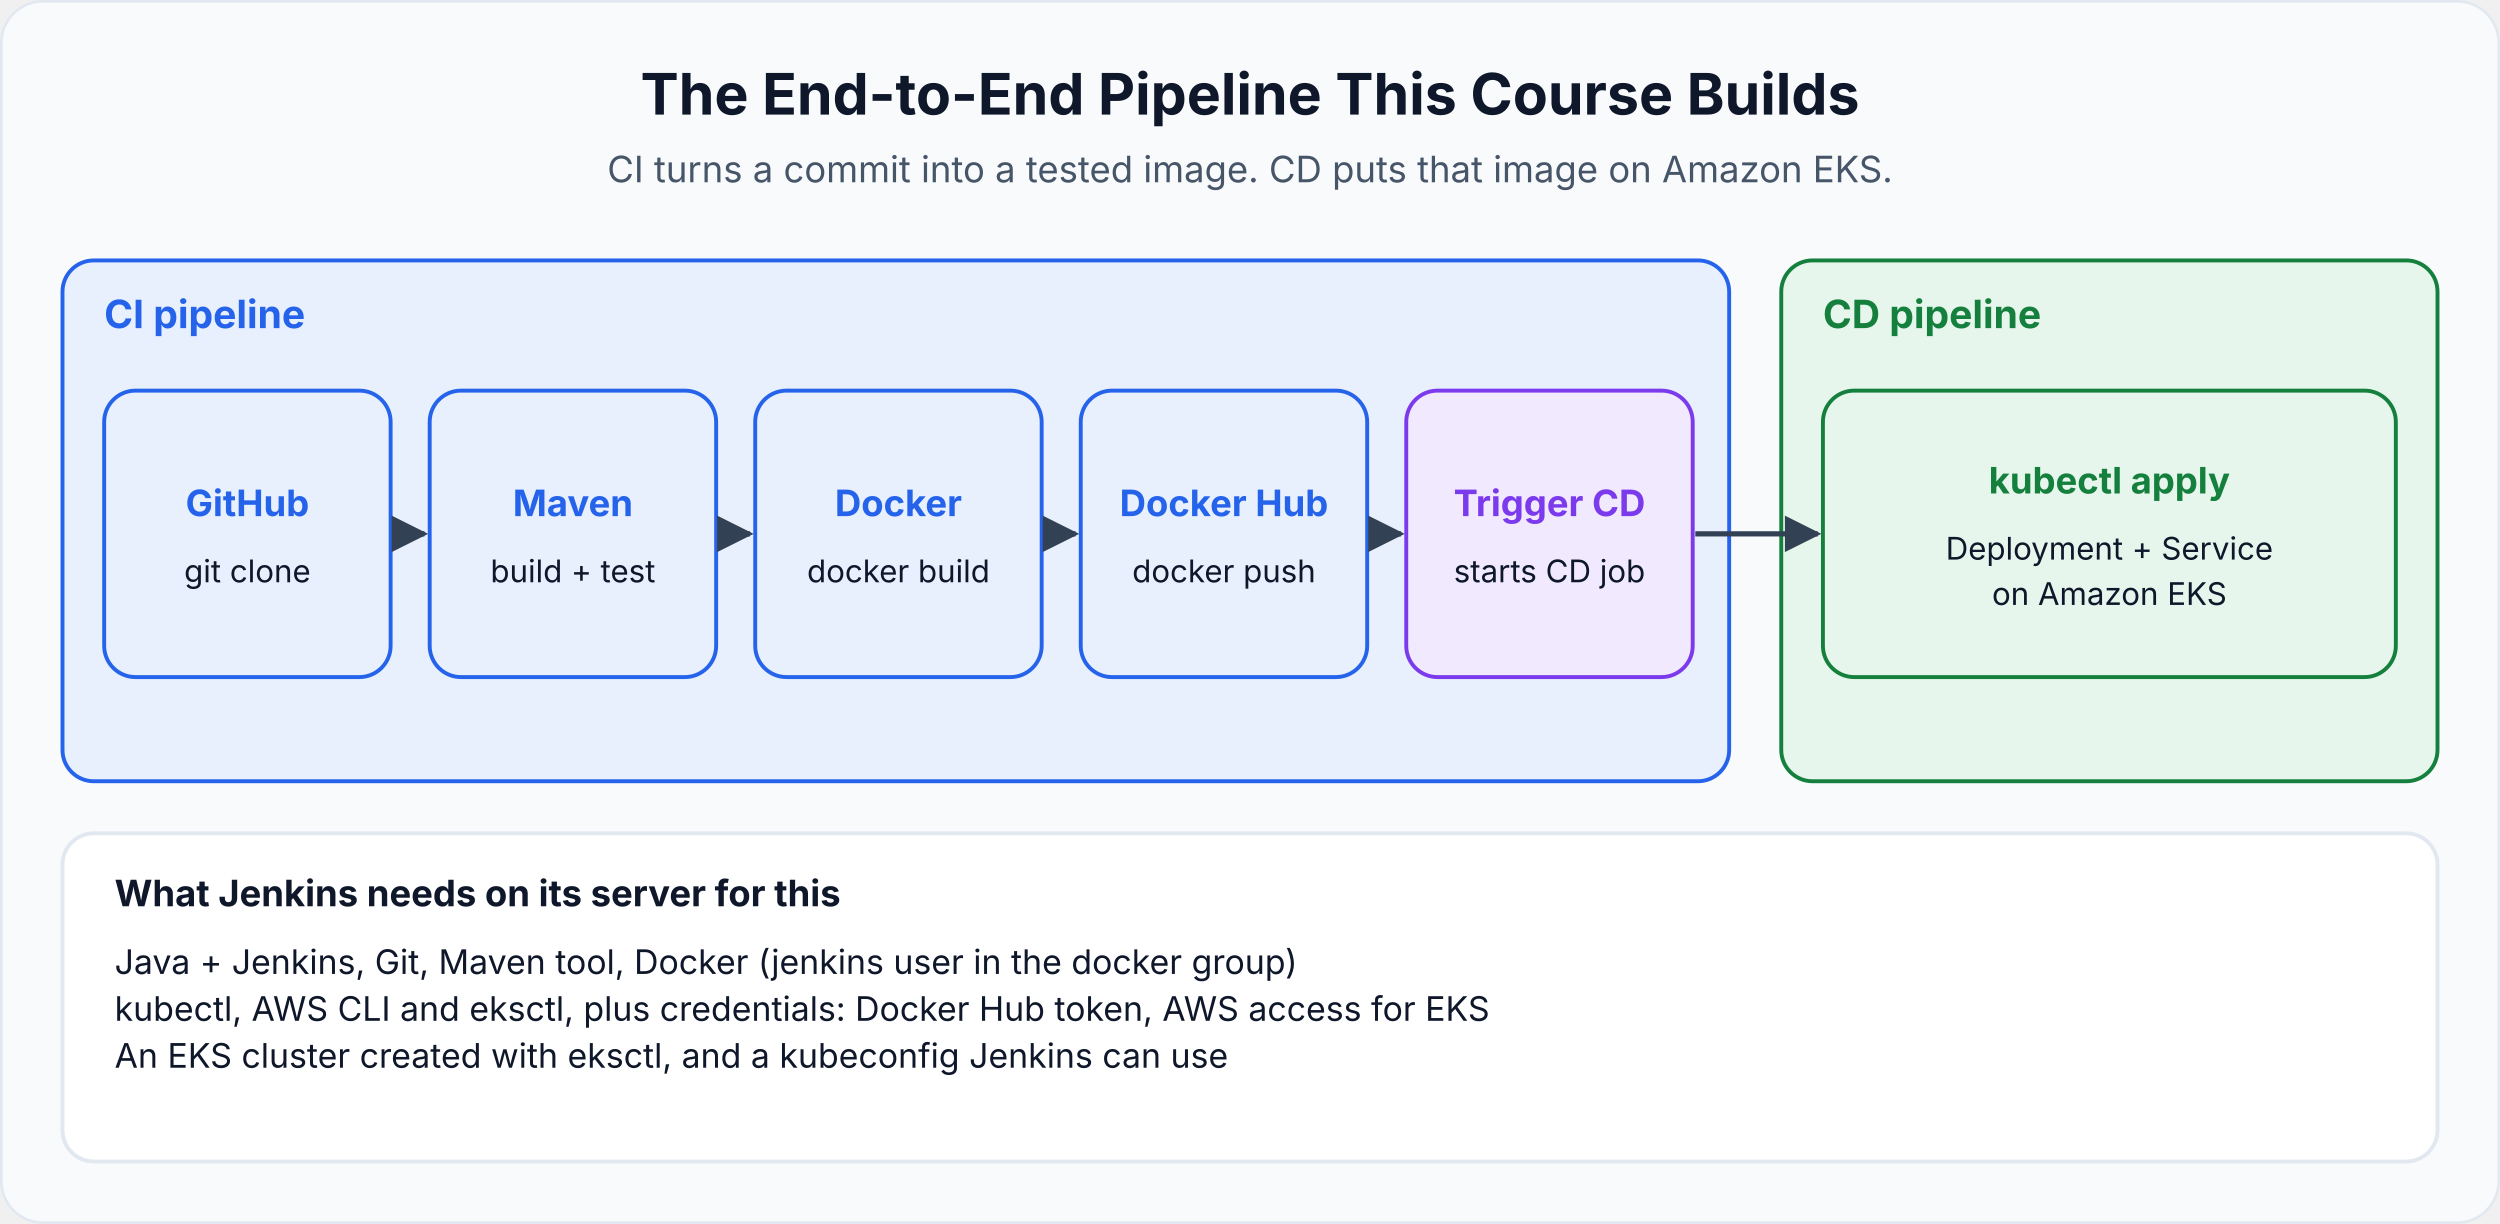
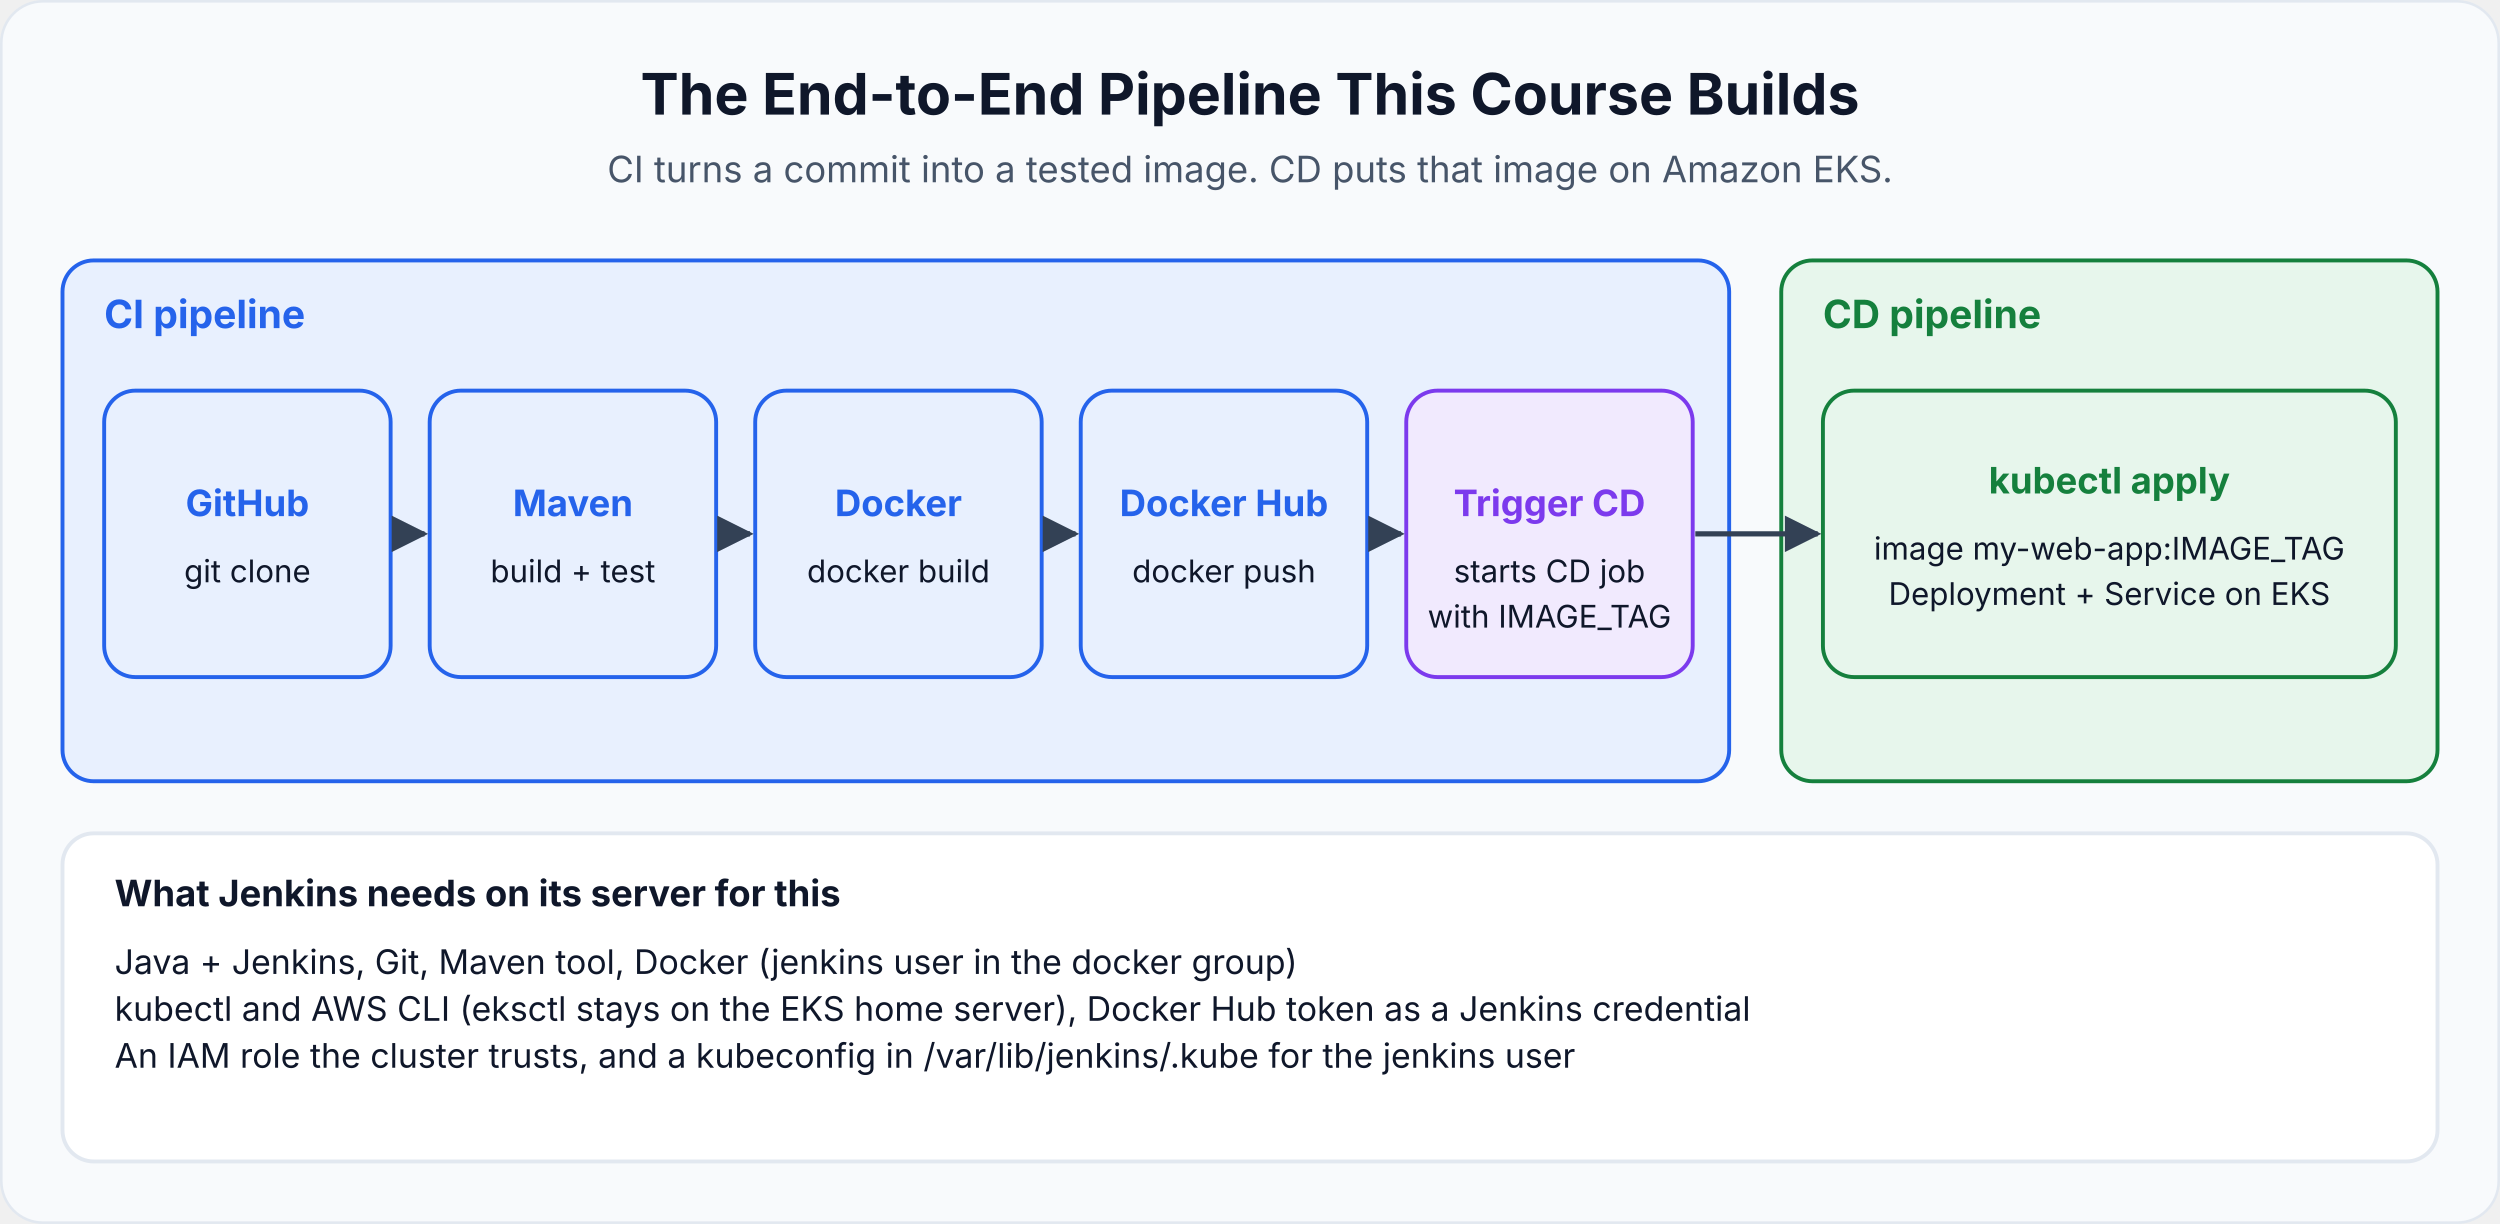
<svg xmlns="http://www.w3.org/2000/svg" width="960" height="470" viewBox="0 0 960 470" role="img">
  <rect x="0.5" y="0.5" width="959" height="469" rx="16" fill="#F8FAFC" stroke="#E2E8F0" />
  <text x="480.0" y="44" font-family="Inter, 'Segoe UI', system-ui, -apple-system, sans-serif" font-size="22" font-weight="700" fill="#0F172A" text-anchor="middle">The End-to-End Pipeline This Course Builds</text>
  <text x="480.0" y="70" font-family="Inter, 'Segoe UI', system-ui, -apple-system, sans-serif" font-size="14" font-weight="400" fill="#475569" text-anchor="middle">CI turns a commit into a tested image. CD puts that image on Amazon EKS.</text>
  <rect x="24" y="100" width="640" height="200" rx="12" fill="#E8F0FE" stroke="#2563EB" stroke-width="1.5" />
  <text x="40" y="126" font-family="Inter, 'Segoe UI', system-ui, -apple-system, sans-serif" font-size="15" font-weight="700" fill="#2563EB" text-anchor="start">CI pipeline</text>
  <rect x="684" y="100" width="252" height="200" rx="12" fill="#E7F6EC" stroke="#15803D" stroke-width="1.5" />
  <text x="700" y="126" font-family="Inter, 'Segoe UI', system-ui, -apple-system, sans-serif" font-size="15" font-weight="700" fill="#15803D" text-anchor="start">CD pipeline</text>
  <rect x="40" y="150" width="110" height="110" rx="12" fill="#E8F0FE" stroke="#2563EB" stroke-width="1.5" />
  <text x="95.0" y="198.2" font-family="Inter, 'Segoe UI', system-ui, -apple-system, sans-serif" font-size="14" font-weight="700" fill="#2563EB" text-anchor="middle">GitHub</text>
  <text x="95.0" y="223.6" font-family="Inter, 'Segoe UI', system-ui, -apple-system, sans-serif" font-size="12" font-weight="400" fill="#0F172A" text-anchor="middle">git clone</text>
  <rect x="165" y="150" width="110" height="110" rx="12" fill="#E8F0FE" stroke="#2563EB" stroke-width="1.5" />
  <text x="220.0" y="198.2" font-family="Inter, 'Segoe UI', system-ui, -apple-system, sans-serif" font-size="14" font-weight="700" fill="#2563EB" text-anchor="middle">Maven</text>
  <text x="220.0" y="223.6" font-family="Inter, 'Segoe UI', system-ui, -apple-system, sans-serif" font-size="12" font-weight="400" fill="#0F172A" text-anchor="middle">build + test</text>
  <rect x="290" y="150" width="110" height="110" rx="12" fill="#E8F0FE" stroke="#2563EB" stroke-width="1.5" />
  <text x="345.0" y="198.2" font-family="Inter, 'Segoe UI', system-ui, -apple-system, sans-serif" font-size="14" font-weight="700" fill="#2563EB" text-anchor="middle">Docker</text>
  <text x="345.0" y="223.6" font-family="Inter, 'Segoe UI', system-ui, -apple-system, sans-serif" font-size="12" font-weight="400" fill="#0F172A" text-anchor="middle">docker build</text>
  <rect x="415" y="150" width="110" height="110" rx="12" fill="#E8F0FE" stroke="#2563EB" stroke-width="1.5" />
  <text x="470.0" y="198.2" font-family="Inter, 'Segoe UI', system-ui, -apple-system, sans-serif" font-size="14" font-weight="700" fill="#2563EB" text-anchor="middle">Docker Hub</text>
  <text x="470.0" y="223.6" font-family="Inter, 'Segoe UI', system-ui, -apple-system, sans-serif" font-size="12" font-weight="400" fill="#0F172A" text-anchor="middle">docker push</text>
  <rect x="540" y="150" width="110" height="110" rx="12" fill="#F1EAFE" stroke="#7C3AED" stroke-width="1.5" />
  <text x="595.0" y="198.2" font-family="Inter, 'Segoe UI', system-ui, -apple-system, sans-serif" font-size="14" font-weight="700" fill="#7C3AED" text-anchor="middle">Trigger CD</text>
  <text x="595.0" y="223.6" font-family="Inter, 'Segoe UI', system-ui, -apple-system, sans-serif" font-size="12" font-weight="400" fill="#0F172A" text-anchor="middle">starts CD job</text>
+   <text x="595.0" y="241" font-family="Inter, 'Segoe UI', system-ui, -apple-system, sans-serif" font-size="12" font-weight="400" fill="#0F172A" text-anchor="middle">with IMAGE_TAG</text>
  <defs>
    <marker id="m14129715" viewBox="0 0 10 10" refX="9" refY="5" markerWidth="7" markerHeight="7" orient="auto-start-reverse">
      <path d="M0,0 L10,5 L0,10 z" fill="#334155" />
    </marker>
  </defs>
  <line x1="151" y1="205" x2="163" y2="205" stroke="#334155" stroke-width="2" marker-end="url(#m14129715)" />
  <defs>
    <marker id="m15981847" viewBox="0 0 10 10" refX="9" refY="5" markerWidth="7" markerHeight="7" orient="auto-start-reverse">
      <path d="M0,0 L10,5 L0,10 z" fill="#334155" />
    </marker>
  </defs>
  <line x1="276" y1="205" x2="288" y2="205" stroke="#334155" stroke-width="2" marker-end="url(#m15981847)" />
  <defs>
    <marker id="m21926187" viewBox="0 0 10 10" refX="9" refY="5" markerWidth="7" markerHeight="7" orient="auto-start-reverse">
      <path d="M0,0 L10,5 L0,10 z" fill="#334155" />
    </marker>
  </defs>
  <line x1="401" y1="205" x2="413" y2="205" stroke="#334155" stroke-width="2" marker-end="url(#m21926187)" />
  <defs>
    <marker id="m57143902" viewBox="0 0 10 10" refX="9" refY="5" markerWidth="7" markerHeight="7" orient="auto-start-reverse">
      <path d="M0,0 L10,5 L0,10 z" fill="#334155" />
    </marker>
  </defs>
  <line x1="526" y1="205" x2="538" y2="205" stroke="#334155" stroke-width="2" marker-end="url(#m57143902)" />
  <rect x="700" y="150" width="220" height="110" rx="12" fill="#E7F6EC" stroke="#15803D" stroke-width="1.5" />
  <text x="810.0" y="189.5" font-family="Inter, 'Segoe UI', system-ui, -apple-system, sans-serif" font-size="14" font-weight="700" fill="#15803D" text-anchor="middle">kubectl apply</text>
-   <text x="810.0" y="214.9" font-family="Inter, 'Segoe UI', system-ui, -apple-system, sans-serif" font-size="12" font-weight="400" fill="#0F172A" text-anchor="middle">Deployment + Service</text>
-   <text x="810.0" y="232.3" font-family="Inter, 'Segoe UI', system-ui, -apple-system, sans-serif" font-size="12" font-weight="400" fill="#0F172A" text-anchor="middle">on Amazon EKS</text>
+   <text x="810.0" y="214.9" font-family="Inter, 'Segoe UI', system-ui, -apple-system, sans-serif" font-size="12" font-weight="400" fill="#0F172A" text-anchor="middle">image my-web-app:IMAGE_TAG</text>
+   <text x="810.0" y="232.3" font-family="Inter, 'Segoe UI', system-ui, -apple-system, sans-serif" font-size="12" font-weight="400" fill="#0F172A" text-anchor="middle">Deployment + Service on EKS</text>
  <defs>
    <marker id="m49937799" viewBox="0 0 10 10" refX="9" refY="5" markerWidth="7" markerHeight="7" orient="auto-start-reverse">
      <path d="M0,0 L10,5 L0,10 z" fill="#334155" />
    </marker>
  </defs>
  <line x1="651" y1="205" x2="698" y2="205" stroke="#334155" stroke-width="2" marker-end="url(#m49937799)" />
  <rect x="24" y="320" width="912" height="126" rx="12" fill="#FFFFFF" stroke="#E2E8F0" stroke-width="1.5" />
  <text x="44" y="348" font-family="Inter, 'Segoe UI', system-ui, -apple-system, sans-serif" font-size="14" font-weight="700" fill="#0F172A" text-anchor="start">What Jenkins needs on its server for this</text>
  <text x="44" y="374" font-family="Inter, 'Segoe UI', system-ui, -apple-system, sans-serif" font-size="13" font-weight="400" fill="#0F172A" text-anchor="start">Java + Jenkins, Git, Maven tool, Docker (jenkins user in the docker group)</text>
-   <text x="44" y="392" font-family="Inter, 'Segoe UI', system-ui, -apple-system, sans-serif" font-size="13" font-weight="400" fill="#0F172A" text-anchor="start">kubectl, AWS CLI and eksctl, plus credentials: Docker Hub token, AWS access for EKS</text>
-   <text x="44" y="410" font-family="Inter, 'Segoe UI', system-ui, -apple-system, sans-serif" font-size="13" font-weight="400" fill="#0F172A" text-anchor="start">An EKS cluster created with eksctl, and a kubeconfig Jenkins can use</text>
+   <text x="44" y="392" font-family="Inter, 'Segoe UI', system-ui, -apple-system, sans-serif" font-size="13" font-weight="400" fill="#0F172A" text-anchor="start">kubectl and AWS CLI (eksctl stays on the EKS home server), Docker Hub token as a Jenkins credential</text>
+   <text x="44" y="410" font-family="Inter, 'Segoe UI', system-ui, -apple-system, sans-serif" font-size="13" font-weight="400" fill="#0F172A" text-anchor="start">An IAM role the cluster trusts, and a kubeconfig in /var/lib/jenkins/.kube for the jenkins user</text>
</svg>
